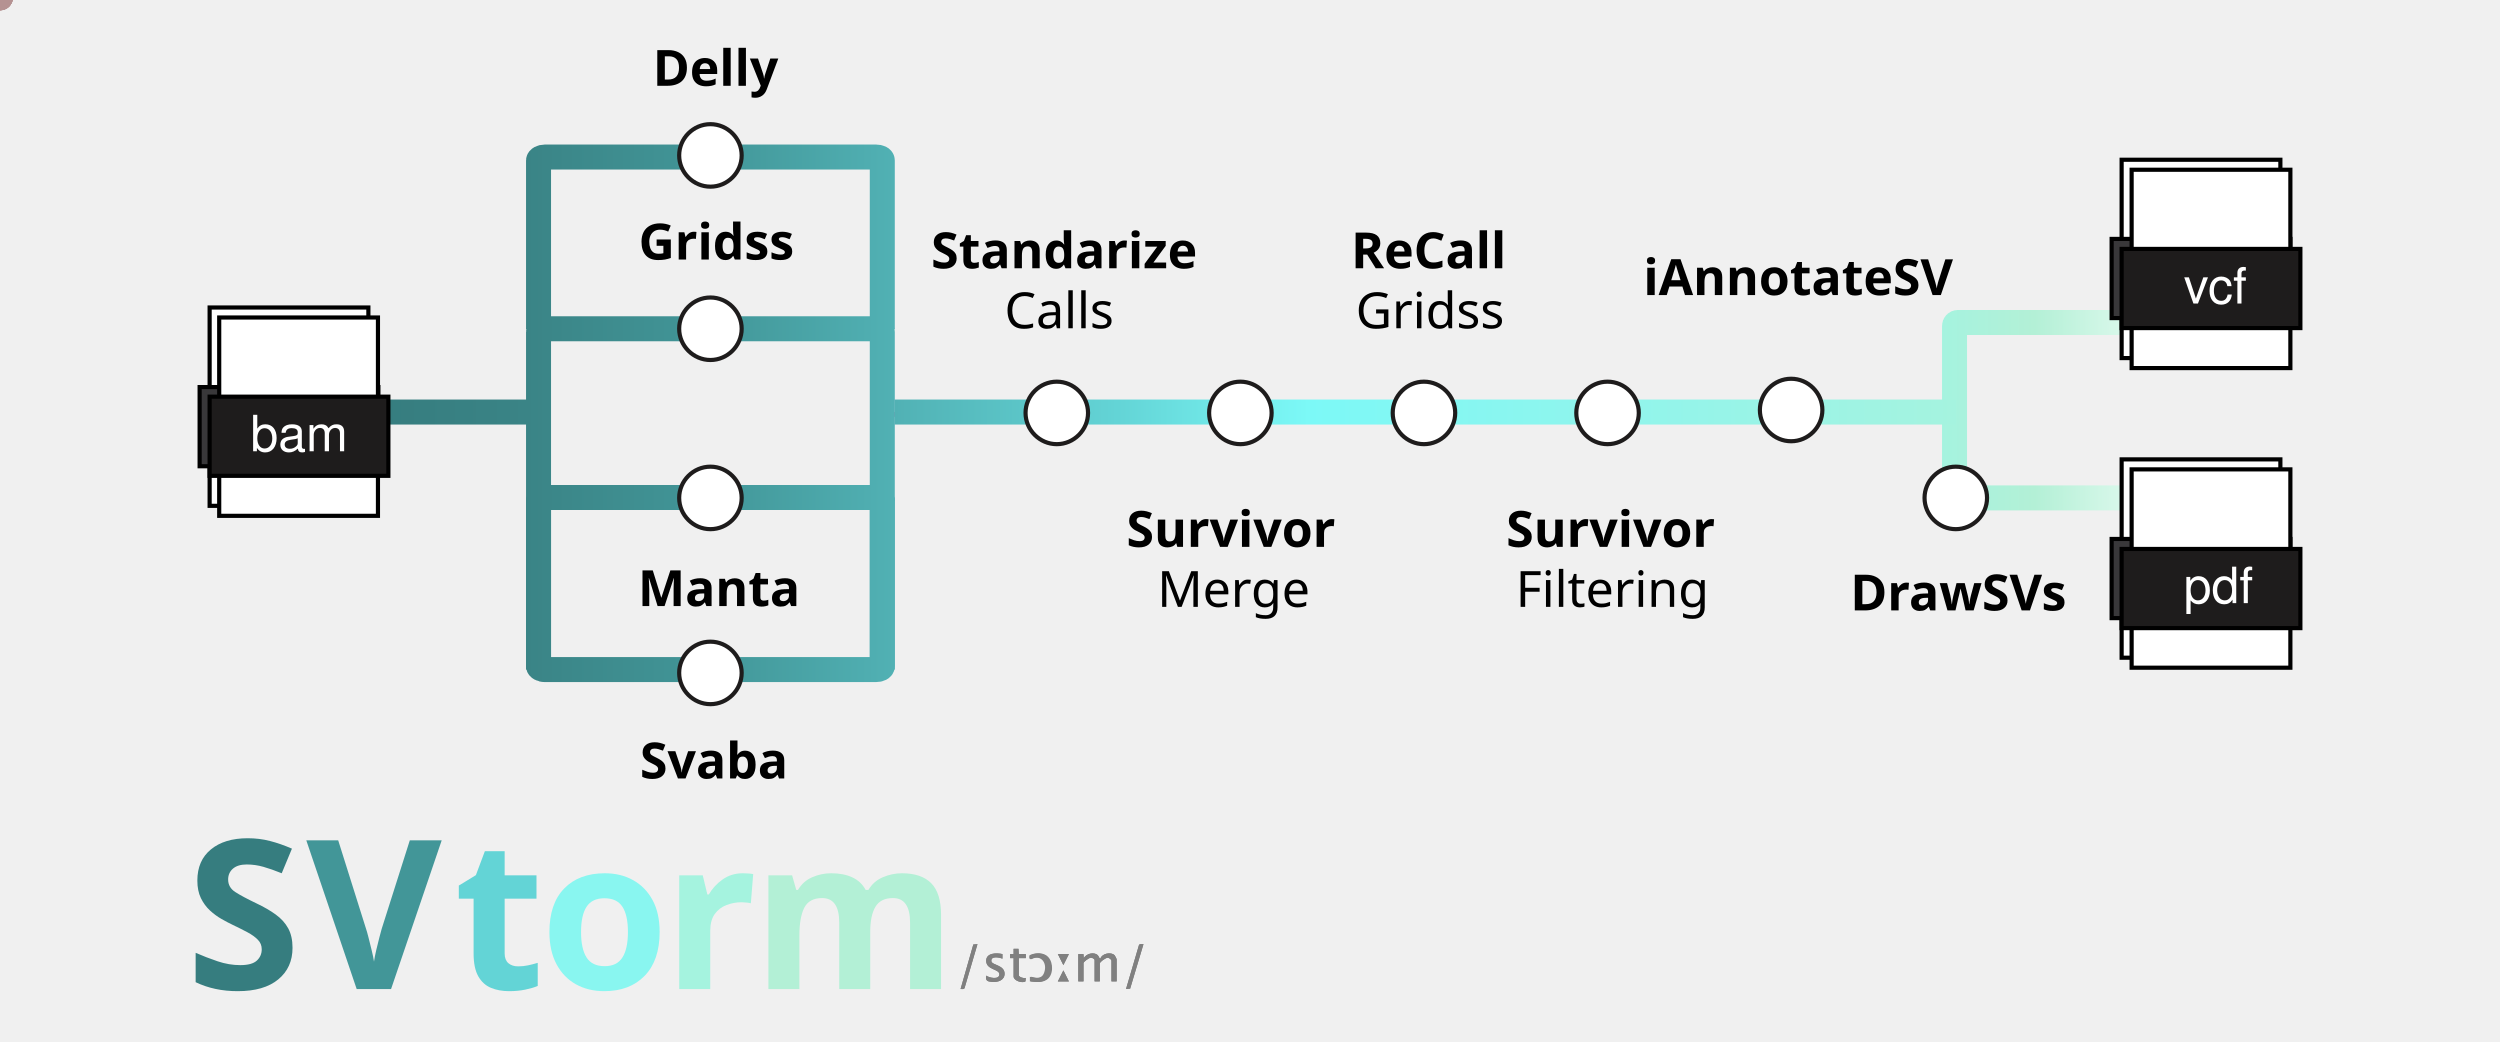
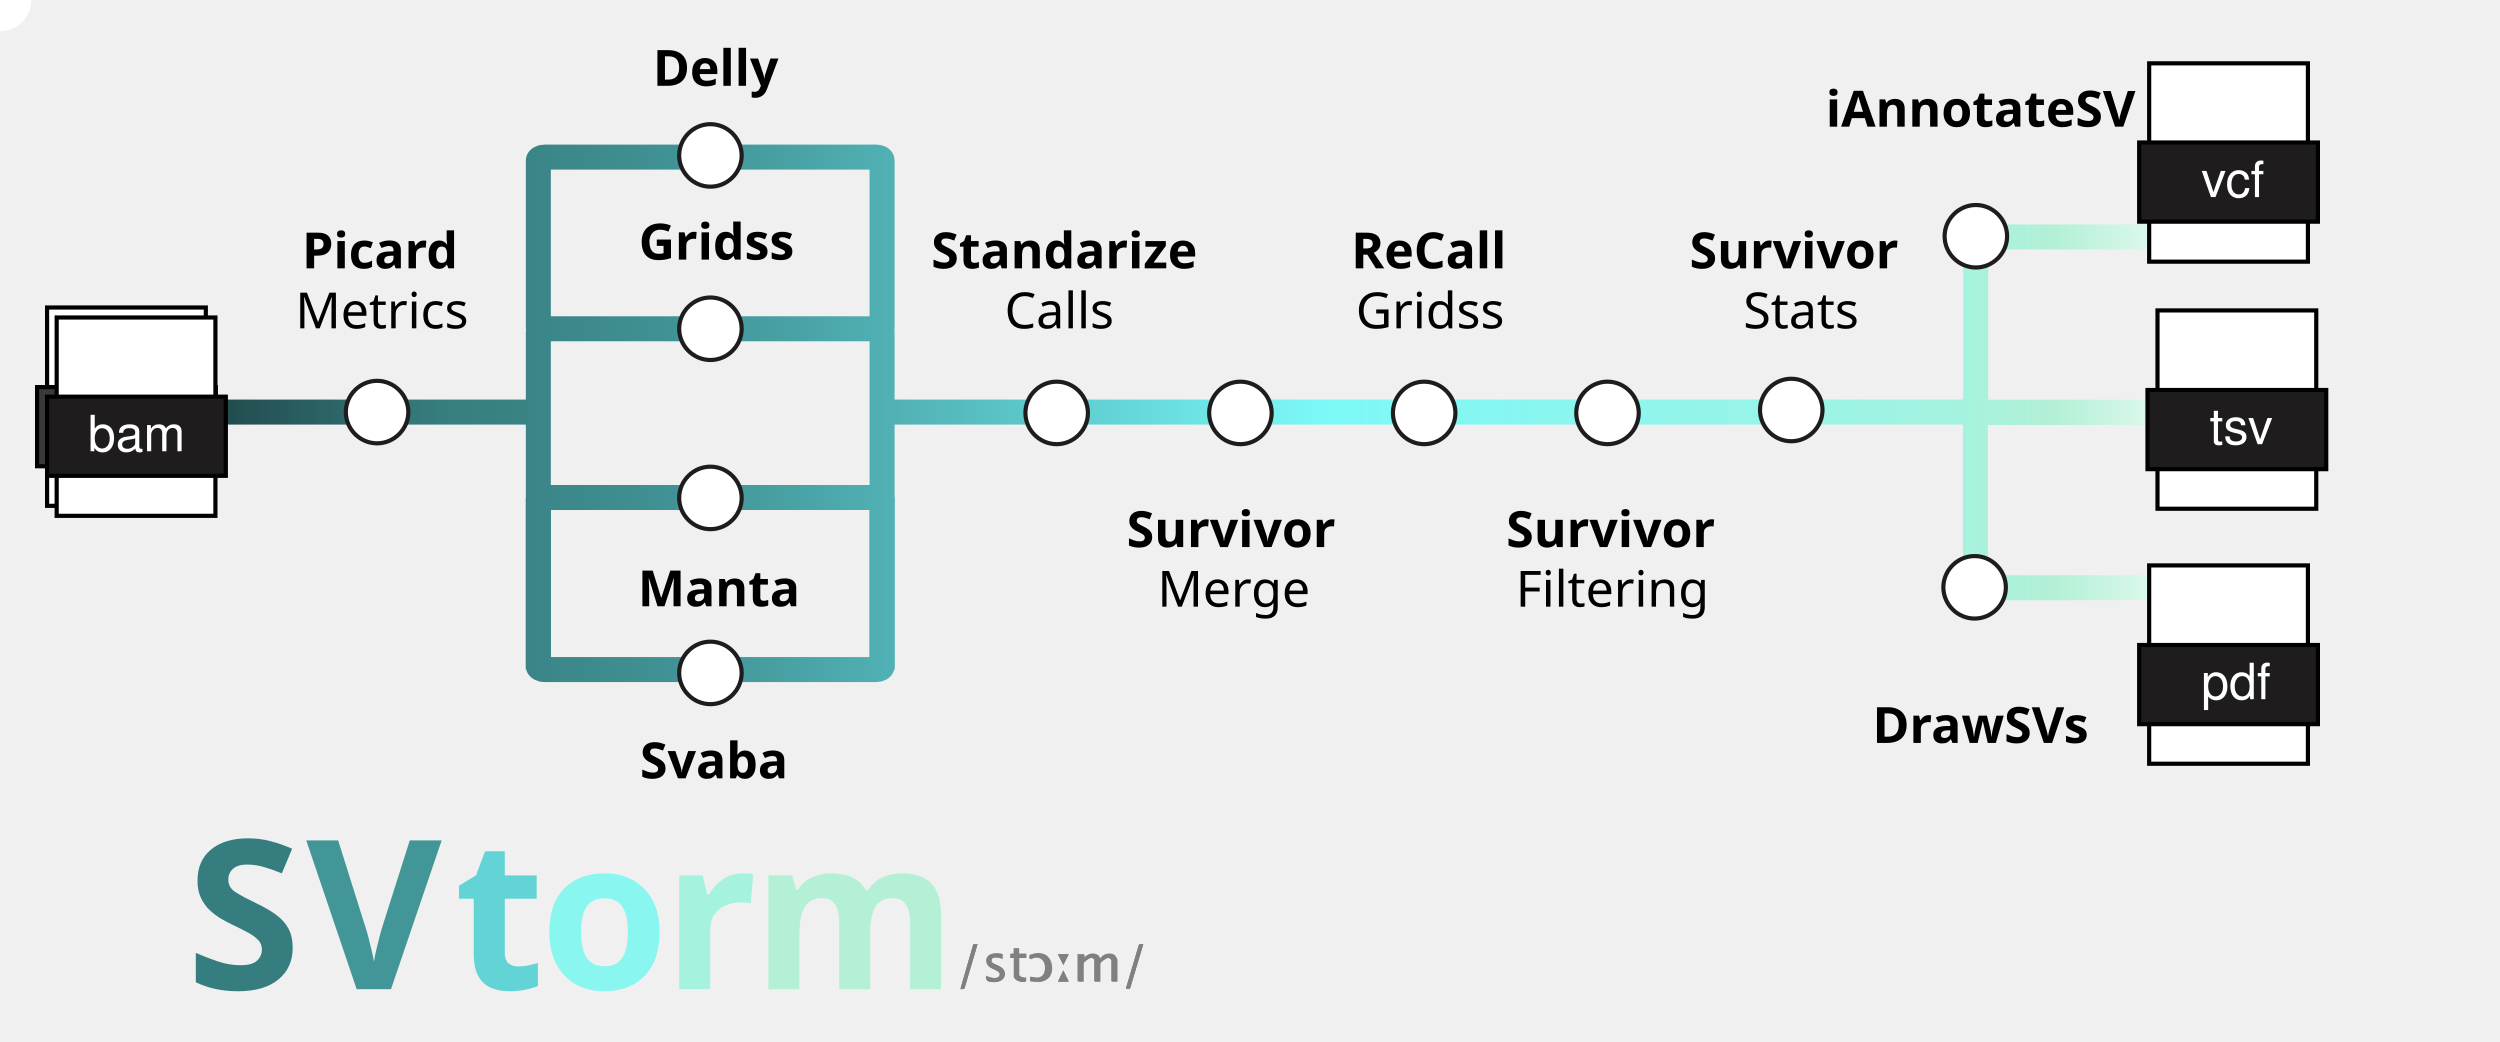
- <svg xmlns="http://www.w3.org/2000/svg" id="Layer_1" version="1.1" viewBox="0 0 600 250">
-   <path id="path56-92" class="st22" d="m 247.825,99.458 -35.679,-0.004 c -0.28,0 -0.422,-0.311 -0.422,-0.025 L 211.75,79.608 c 0,-0.09 0.064,-0.05 -0.051,-0.05 l -82.502,-0.145 c 0,0 0.048,0.015 0.048,0.105 L 129.2,98.91 c 0,0.09 -0.166,0.572 -0.446,0.572 l -76.46,0.019" />
-   <path id="path56-91" class="st22" d="m 247.585,99.441 -35.257,0.002 c -0.28,0 -0.603,0.546 -0.603,0.636 L 211.75,119 c 0,0.09 0.119,1.038 -0.161,1.038 l -82.228,0.035 c -0.27,0 -0.226,-0.05 -0.226,-0.05 L 129.2,100.018 c 0,-0.09 -0.266,-0.587 -0.546,-0.587 l -76.361,0.011" />
-   <path id="path56-93" class="st22" d="m 247.61,99.475 -35.333,-0.058 c -0.28,0 -0.528,-0.876 -0.528,-1.156 l -0.222,-60.404 0.009,0.074 -82.292,0.319 c 0,0 -0.037,-0.002 -0.037,0.046 L 129.2,98.41 c 0,0.27 -0.22,1.037 -0.5,1.037 l -76.46,0.025" />
-   <path id="path56-9" class="st22" d="m 247.638,99.428 -35.414,0.007 c -0.28,0 -0.526,0.29 -0.526,0.57 L 211.75,160.59 c 0,0.28 -0.21,0.792 -0.49,0.792 l -81.46,-0.05 c -0.27,0 -0.5,-0.512 -0.5,-0.792 l -0.1,-60.644 c 0,-0.27 -0.262,-0.49 -0.542,-0.49 l -76.469,0.042" />
-   <path id="path20" class="st23" d="M 252.689,99.23 468.49,98.983 V 119.583 l 57.106,-0.027" />
-   <defs id="defs23">
+ <svg xmlns="http://www.w3.org/2000/svg" xmlns:xlink="http://www.w3.org/1999/xlink" id="Layer_1" version="1.1" viewBox="0 0 600 250">
+   <path id="path19" class="st25" d="M 252.7,99.2 474.3,98.7 474.241,57.166 532.723,57.06" />
+   <path id="path19-9" class="st25" d="m 211.717,99.652 244.896,-0.202 21.529,0.104 41.116,0.072" style="fill:none;stroke:#c563a5;stroke-width:1.018" />
+   <defs id="defs25">
    <style id="style1">
      .st0 {
        fill: #89f6f0;
      }

-       .st0, .st1, .st2, .st3, .st4, .st5, .st6, .st7, .st8, .st9, .st10 {
+       .st0, .st1, .st2, .st3, .st4, .st5, .st6, .st7, .st8, .st9 {
        isolation: isolate;
      }

-       .st0, .st2, .st3, .st4, .st5, .st8, .st10 {
+       .st0, .st2, .st3, .st4, .st7, .st9 {
        font-family: MavenPro-Bold, 'Maven Pro';
+         font-size: 50px;
        font-weight: 700;
-       }
- 
-       .st0, .st3, .st4, .st5, .st8, .st10 {
-         font-size: 50px;
      }

      .st1 {
        font-family: MavenPro-Regular, 'Maven Pro';
      }

-       .st1, .st2, .st7, .st9 {
+       .st1, .st6, .st8 {
        font-size: 12px;
      }

+       .st10 {
+         fill: url(#linear-gradient2);
+       }
+ 
      .st11 {
-         fill: url(#linear-gradient1);
+         fill: gray;
      }

      .st12 {
-         fill: url(#linear-gradient3);
-       }
- 
-       .st13 {
-         fill: gray;
+         fill: url(#linear-gradient);
+       }
+ 
+       .st2 {
+         fill: #367d7f;
      }

      .st3 {
-         fill: #367d7f;
+         fill: #429698;
      }

      .st4 {
-         fill: #429698;
-       }
- 
-       .st5 {
        fill: #a5f3df;
      }

-       .st14, .st15, .st16 {
+       .st13, .st14, .st15, .st6 {
+         fill: #fff;
+       }
+ 
+       .st13, .st16, .st17 {
        stroke: #000;
      }

-       .st14, .st17, .st7 {
-         fill: #fff;
-       }
- 
      .st18 {
-         stroke: url(#linear-gradient2);
-       }
- 
-       .st18, .st19, .st20, .st21, .st22, .st23, .st24 {
+         stroke: url(#linear-gradient1);
+       }
+ 
+       .st18, .st19, .st20, .st21, .st22, .st23 {
+         stroke-width: 6px;
+       }
+ 
+       .st18, .st19, .st20, .st21, .st22, .st23, .st24, .st25 {
        fill: none;
      }

-       .st18, .st19, .st20, .st21, .st17, .st24 {
+       .st18, .st19, .st20, .st21, .st22, .st23, .st15 {
        stroke-miterlimit: 10;
      }

-       .st18, .st19, .st20, .st21, .st24 {
-         stroke-width: 6px;
-       }
- 
      .st19 {
+         stroke: url(#linear-gradient7);
+       }
+ 
+       .st20 {
+         stroke: url(#linear-gradient3);
+       }
+ 
+       .st21 {
        stroke: url(#linear-gradient5);
      }

-       .st20 {
+       .st22 {
        stroke: url(#linear-gradient4);
      }

-       .st21 {
+       .st23 {
        stroke: url(#linear-gradient6);
      }

-       .st22 {
+       .st24 {
        stroke: #c364a6;
      }

+       .st16 {
+         fill: #39383a;
+       }
+ 
      .st15 {
-         fill: #39383a;
+         stroke: #1e1c1c;
+       }
+ 
+       .st6 {
+         font-family: Helvetica, Helvetica;
+       }
+ 
+       .st7 {
+         fill: #b3f0d6;
      }

      .st17 {
-         stroke: #1e1c1c;
-       }
- 
-       .st7 {
-         font-family: Helvetica, Helvetica;
+         fill: #1e1c1c;
+       }
+ 
+       .st25 {
+         stroke: #c563a5;
      }

      .st8 {
-         fill: #b3f0d6;
-       }
- 
-       .st16 {
-         fill: #1e1c1c;
-       }
- 
-       .st23 {
-         stroke: #c563a5;
-       }
- 
-       .st9 {
        font-family: MavenPro-SemiBold, 'Maven Pro';
        font-weight: 600;
      }

-       .st10 {
+       .st9 {
        fill: #63d4d6;
      }

-       .st24 {
-         stroke: url(#linear-gradient);
+       .st26 {
+         fill: #b59292;
      }
    </style>
-     <linearGradient id="linear-gradient" x1="466.09" y1="152.83" x2="510.39" y2="152.83" gradientTransform="translate(0 251.28) scale(1 -1)" gradientUnits="userSpaceOnUse">
+     <linearGradient id="linear-gradient" x1="1159.6" y1="1228.6" x2="1159.6" y2="972.1" gradientTransform="matrix(0,-1,1.002985,0,-760.5373,1258.5)" gradientUnits="userSpaceOnUse">
      <stop offset="0" stop-color="#a5f3df" id="stop1" />
-       <stop offset=".5" stop-color="#b3f0d6" id="stop2" />
-       <stop offset="1" stop-color="#daf8eb" id="stop3" />
-     </linearGradient>
-     <linearGradient id="linear-gradient1" x1="1451.61" y1="-683.55" x2="1451.61" y2="-428.84" gradientTransform="translate(-214.16 1550.5) rotate(-90) scale(1 -1)" gradientUnits="userSpaceOnUse">
-       <stop offset="0" stop-color="#a5f3df" id="stop4" />
-       <stop offset=".22" stop-color="#97f4e8" id="stop5" />
-       <stop offset=".43" stop-color="#89f6f0" id="stop6" />
-       <stop offset=".61" stop-color="#7cf9f7" id="stop7" />
-       <stop offset=".79" stop-color="#63d4d6" id="stop8" />
-       <stop offset="1" stop-color="#51b1b4" id="stop9" />
-     </linearGradient>
-     <linearGradient id="linear-gradient2" x1="188.9" y1="832.73" x2="277.26" y2="832.73" gradientTransform="translate(403.55 930.78) rotate(-180)" gradientUnits="userSpaceOnUse">
-       <stop offset="0" stop-color="#51b1b4" id="stop10" />
-       <stop offset=".5" stop-color="#429698" id="stop11" />
-       <stop offset="1" stop-color="#3a8486" id="stop12" />
-     </linearGradient>
-     <linearGradient id="linear-gradient3" x1="1451.61" y1="-342.88" x2="1451.61" y2="-308" gradientTransform="matrix(0,-1,-1,0,-216.17,1550.5)" gradientUnits="userSpaceOnUse">
-       <stop offset="0" stop-color="#3a8486" id="stop13" />
-       <stop offset="1" stop-color="#367d7f" id="stop14" />
-     </linearGradient>
-     <linearGradient id="linear-gradient4" x1="188.9" y1="873.94" x2="277.26" y2="873.94" gradientTransform="translate(403.55 930.78) rotate(-180)" gradientUnits="userSpaceOnUse">
-       <stop offset="0" stop-color="#51b1b4" id="stop15" />
-       <stop offset=".5" stop-color="#429698" id="stop16" />
-       <stop offset="1" stop-color="#3a8486" id="stop17" />
-     </linearGradient>
-     <linearGradient id="linear-gradient5" x1="188.9" y1="792.23" x2="277.26" y2="792.23" gradientTransform="translate(403.55 930.78) rotate(-180)" gradientUnits="userSpaceOnUse">
-       <stop offset="0" stop-color="#51b1b4" id="stop18" />
-       <stop offset=".5" stop-color="#429698" id="stop19" />
-       <stop offset="1" stop-color="#3a8486" id="stop20" />
-     </linearGradient>
-     <linearGradient id="linear-gradient6" x1="188.9" y1="1329.73" x2="277.26" y2="1329.73" gradientTransform="translate(403.55 -1188.18) rotate(-180) scale(1 -1)" gradientUnits="userSpaceOnUse">
-       <stop offset="0" stop-color="#51b1b4" id="stop21" />
-       <stop offset=".5" stop-color="#429698" id="stop22" />
-       <stop offset="1" stop-color="#3a8486" id="stop23" />
-     </linearGradient>
+       <stop offset=".2" stop-color="#97f4e8" id="stop2" />
+       <stop offset=".4" stop-color="#89f6f0" id="stop3" />
+       <stop offset=".6" stop-color="#7cf9f7" id="stop4" />
+       <stop offset=".8" stop-color="#63d4d6" id="stop5" />
+       <stop offset="1" stop-color="#51b1b4" id="stop6" />
+     </linearGradient>
+     <linearGradient id="linear-gradient1" x1="-51.1" y1="-237.5" x2="37.3" y2="-237.5" gradientTransform="translate(163.5 335.5) rotate(-180) scale(1 -1)" gradientUnits="userSpaceOnUse">
+       <stop offset="0" stop-color="#51b1b4" id="stop7" />
+       <stop offset=".5" stop-color="#429698" id="stop8" />
+       <stop offset="1" stop-color="#3a8486" id="stop9" />
+     </linearGradient>
+     <linearGradient id="linear-gradient2" x1="1159.6" y1="886.6" x2="1159.6" y2="813.3" gradientTransform="translate(-759.4 1258.5) rotate(-90)" gradientUnits="userSpaceOnUse">
+       <stop offset="0" stop-color="#3a8486" id="stop10" />
+       <stop offset=".3" stop-color="#367d7f" id="stop11" />
+       <stop offset=".6" stop-color="#2e686a" id="stop12" />
+       <stop offset="1" stop-color="#224c4e" id="stop13" />
+     </linearGradient>
+     <linearGradient id="linear-gradient3" x1="-51.1" y1="-278.7" x2="37.3" y2="-278.7" gradientTransform="translate(163.5 335.5) rotate(-180) scale(1 -1)" gradientUnits="userSpaceOnUse">
+       <stop offset="0" stop-color="#51b1b4" id="stop14" />
+       <stop offset=".5" stop-color="#429698" id="stop15" />
+       <stop offset="1" stop-color="#3a8486" id="stop16" />
+     </linearGradient>
+     <linearGradient id="linear-gradient4" x1="-51.1" y1="-197" x2="37.3" y2="-197" gradientTransform="translate(163.5 335.5) rotate(-180) scale(1 -1)" gradientUnits="userSpaceOnUse">
+       <stop offset="0" stop-color="#51b1b4" id="stop17" />
+       <stop offset=".5" stop-color="#429698" id="stop18" />
+       <stop offset="1" stop-color="#3a8486" id="stop19" />
+     </linearGradient>
+     <linearGradient id="linear-gradient5" x1="-51.1" y1="-1078.5" x2="37.3" y2="-1078.5" gradientTransform="translate(163.5 -936.9) rotate(-180)" gradientUnits="userSpaceOnUse">
+       <stop offset="0" stop-color="#51b1b4" id="stop20" />
+       <stop offset=".5" stop-color="#429698" id="stop21" />
+       <stop offset="1" stop-color="#3a8486" id="stop22" />
+     </linearGradient>
+     <linearGradient id="linear-gradient6" x1="471.1" y1="463.4" x2="515.4" y2="463.4" gradientTransform="translate(0 -344)" gradientUnits="userSpaceOnUse">
+       <stop offset="0" stop-color="#a5f3df" id="stop23" />
+       <stop offset=".5" stop-color="#b3f0d6" id="stop24" />
+       <stop offset="1" stop-color="#daf8eb" id="stop25" />
+     </linearGradient>
+     <linearGradient id="linear-gradient7" y1="421.4" y2="421.4" xlink:href="#linear-gradient6" />
+     <linearGradient xlink:href="#linear-gradient6" id="linearGradient61" gradientUnits="userSpaceOnUse" gradientTransform="translate(0.05555835,-385.4307)" x1="471.1" y1="463.4" x2="515.4" y2="463.4" />
+     <linearGradient xlink:href="#linear-gradient6" id="linearGradient62" gradientUnits="userSpaceOnUse" gradientTransform="translate(0,-343.3537)" x1="471.1" y1="463.4" x2="515.4" y2="463.4" />
  </defs>
-   <path id="path19" class="st23" d="m 252.69,99.228 215.799,-0.256 8e-4,-21.244 57.107,-0.2" style="fill:none" />
-   <g id="g2" class="st6">
-     <g id="text1" class="st6">
-       <g class="st6" id="g24">
-         <text class="st3" transform="translate(44.66 237.38)" id="text23">
-           <tspan x="0" y="0" id="tspan23">S</tspan>
-         </text>
-         <text class="st4" transform="translate(73.51 237.38)" id="text24">
-           <tspan x="0" y="0" id="tspan24">V</tspan>
-         </text>
-       </g>
-     </g>
-     <g id="text2" class="st6">
-       <g class="st6" id="g28">
-         <text class="st10" transform="translate(108.96 237.38)" id="text25">
-           <tspan x="0" y="0" id="tspan25">t</tspan>
-         </text>
-         <text class="st0" transform="translate(129.61 237.38)" id="text26">
-           <tspan x="0" y="0" id="tspan26">o</tspan>
-         </text>
-         <text class="st5" transform="translate(159.11 237.38)" id="text27">
-           <tspan x="0" y="0" id="tspan27">r</tspan>
-         </text>
-         <text class="st8" transform="translate(180.51 237.38)" id="text28">
-           <tspan x="0" y="0" id="tspan28">m</tspan>
-         </text>
-       </g>
-     </g>
-   </g>
-   <g id="text155" class="st6">
-     <g id="text242" class="st6">
-       <g class="st6" id="g29">
-         <text class="st9" transform="translate(270.36 131.25)" id="text29">
-           <tspan x="0" y="0" id="tspan29">Survivor</tspan>
-         </text>
-       </g>
-     </g>
-     <g id="text243" class="st6">
-       <g class="st6" id="g30">
-         <text class="st1" transform="translate(277.76 145.65)" id="text30">
-           <tspan x="0" y="0" id="tspan30">Merge</tspan>
-         </text>
-       </g>
-     </g>
-   </g>
-   <g id="text173" class="st6">
-     <g id="text247" class="st6">
-       <g class="st6" id="g31">
-         <text class="st9" transform="translate(156.67 20.59)" id="text31">
-           <tspan x="0" y="0" id="tspan31">Delly</tspan>
-         </text>
-       </g>
-     </g>
-   </g>
-   <g id="text173-7" class="st6" style="isolation:isolate" transform="translate(286.8759,147.911)">
-     <g id="text247-9" class="st6" style="isolation:isolate">
-       <g class="st6" id="g31-3" style="isolation:isolate" transform="translate(0.5277045,-22)">
-         <text class="st9" transform="translate(156.67,20.59)" id="text31-8" style="font-weight:600;font-size:12px;font-family:MavenPro-SemiBold, 'Maven Pro';isolation:isolate">
-           <tspan x="0" y="0" id="tspan31-0">DrawSVs</tspan>
-         </text>
-       </g>
-     </g>
-   </g>
-   <g id="text174" class="st6">
-     <g id="text248" class="st6">
-       <g class="st6" id="g32">
-         <text class="st9" transform="translate(153.26 62.29)" id="text32">
-           <tspan x="0" y="0" id="tspan32">Gridss</tspan>
-         </text>
-       </g>
-     </g>
-   </g>
-   <g id="text175" class="st6">
-     <g id="text249" class="st6">
-       <g class="st6" id="g33">
-         <text class="st9" transform="translate(153.59 186.83)" id="text33">
-           <tspan x="0" y="0" id="tspan33">Svaba</tspan>
-         </text>
-       </g>
-     </g>
-   </g>
-   <g id="text176" class="st6">
-     <g id="text250" class="st6">
-       <g class="st6" id="g34">
-         <text class="st9" transform="translate(153.12 145.46)" id="text34">
-           <tspan x="0" y="0" id="tspan34">Manta</tspan>
-         </text>
-       </g>
-     </g>
-   </g>
-   <g id="text180" class="st6">
-     <g id="text251" class="st6">
-       <g class="st6" id="g35">
-         <text class="st9" transform="translate(324.27 64.39)" id="text35">
-           <tspan x="0" y="0" id="tspan35">ReCall</tspan>
-         </text>
-       </g>
-     </g>
-     <g id="text252" class="st6">
-       <g class="st6" id="g36">
-         <text class="st1" transform="translate(325.37 78.79)" id="text36">
-           <tspan x="0" y="0" id="tspan36">Gridss</tspan>
-         </text>
-       </g>
-     </g>
-   </g>
-   <g id="text184" class="st6">
-     <g id="text253" class="st6">
-       <g class="st6" id="g37">
-         <text class="st9" transform="translate(361.49 131.25)" id="text37">
-           <tspan x="0" y="0" id="tspan37">Survivor</tspan>
-         </text>
-       </g>
-     </g>
-     <g id="text254" class="st6">
-       <g class="st6" id="g38">
-         <text class="st1" transform="translate(363.79 145.65)" id="text38">
-           <tspan x="0" y="0" id="tspan38">Filtering</tspan>
-         </text>
-       </g>
-     </g>
-   </g>
-   <g id="g257" class="st6">
-     <g id="text256" class="st6">
-       <g class="st6" id="g40">
-         <text class="st9" transform="translate(223.47 64.39)" id="text40">
-           <tspan x="0" y="0" id="tspan40">Standarize</tspan>
-         </text>
-       </g>
-     </g>
-     <g id="text257" class="st6">
-       <g class="st6" id="g41">
-         <text class="st1" transform="translate(241.07 78.79)" id="text41">
-           <tspan x="0" y="0" id="tspan41">Calls</tspan>
-         </text>
-       </g>
-     </g>
-   </g>
-   <g id="g259" class="st6" transform="translate(0,-2)">
-     <g id="text258" class="st6">
-       <g class="st6" id="g42">
-         <text class="st9" transform="translate(394.41,72.81)" id="text42">
-           <tspan x="0" y="0" id="tspan42">iAnnotateSV</tspan>
-         </text>
-       </g>
-     </g>
-   </g>
-   <path id="path144" class="st24" d="M510.39,119.5h-40.5c-.4,0-.8-.3-.8-.8v-40.5c0-.4.3-.8.8-.8h40.5" />
-   <rect id="rect4-5" class="st11" x="214.68" y="95.89" width="254.71" height="6" />
-   <path id="path186-6" class="st18" d="M129.25,120.2v-40.5c0-.4.7-.8,1.5-.8h79.5c.8,0,1.5.3,1.5.8v40.5" />
-   <rect id="rect4-51" class="st12" x="91.83" y="95.89" width="34.88" height="6" style="fill:url(#linear-gradient3)" />
-   <path id="path186-61" class="st20" d="M129.25,78.99v-40.5c0-.4.7-.8,1.5-.8h79.5c.8,0,1.5.3,1.5.8v40.5" />
-   <path id="path186-62" class="st19" d="M129.25,160.7v-40.5c0-.4.7-.8,1.5-.8h79.5c.8,0,1.5.3,1.5.8v40.5" />
-   <path id="path186-63" class="st21" d="M129.25,119.4v40.5c0,.4.7.8,1.5.8h79.5c.8,0,1.5-.3,1.5-.8v-40.5" />
-   <path class="st13" d="M234.59,226.6l-.99.08-3.06,10.69c.34-.02.8.13.96-.23l3.1-10.53h-.01Z" id="path45" />
-   <path class="st13" d="M274.44,226.6c-.38.03-.91-.16-1.1.23l-3.1,10.53.99-.08,3.2-10.68h.01Z" id="path46" />
-   <path class="st13" d="M243.26,229.95v4.4c0,1.01,2.02,1.69,2.85,1.2l.09-.85c-.41.2-1.68-.22-1.68-.63v-4.12h1.68v-.98h-1.68l-.08-1.26h-1.18v1.26h-.84v.98h.84,0Z" id="path47" />
-   <path class="st13" d="M240.59,228.98c-1.45-.36-4.03-.33-3.91,1.74s3.14,1.85,3.16,3.08c.03,1.41-2.41.89-3.16.35-.23,1.29.35,1.42,1.48,1.52,1.32.12,2.95-.42,2.94-1.99-.02-2.1-3.04-2.03-3.17-2.97-.18-1.35,1.87-.94,2.66-.62v-1.11h0Z" id="path48" />
-   <path class="st13" d="M251.32,229.72c-1.06-1.15-2.89-1.11-4.22-.47-.12.32-.16.76.14.98,2.46-1.34,4.24.79,3.35,3.22-.59,1.62-2.06,1.34-3.42.98v1.12c1.33.13,2.52.36,3.73-.39,1.68-1.05,1.67-4.07.41-5.43h0Z" id="path49" />
-   <path class="st13" d="M258.78,228.97v6.57h1.26v-4.4c0-.32,1.29-1.22,1.67-1.27.35-.05.98.21.98.57v5.1h1.26v-4.26c0-.45,1.35-1.34,1.81-1.41.38-.06.98.42.98.71v4.96h1.26v-5.24c0-.17-.35-.88-.5-1.04-.87-.9-3.05-.42-3.42.83-.34-.16-.35-.58-.62-.84-.93-.88-2.76-.37-3.36.7l-.07-.98h-1.26,0Z" id="path50" />
-   <polygon class="st13" points="256.54 228.97 253.88 228.97 255.21 231.63 256.54 228.97" id="polygon50" />
-   <polygon class="st13" points="256.54 235.55 255.21 232.89 253.88 235.55 256.54 235.55" id="polygon51" />
-   <path class="st13" d="M258.78,228.97h1.26l.07.98c.6-1.07,2.43-1.59,3.36-.7.27.26.28.68.62.84.36-1.25,2.54-1.72,3.42-.83.15.16.5.86.5,1.04v5.24h-1.26v-4.96c0-.29-.6-.77-.98-.71-.46.07-1.81.96-1.81,1.41v4.26h-1.26v-5.1c0-.36-.63-.62-.98-.57-.38.05-1.67.95-1.67,1.27v4.4h-1.26v-6.57h0Z" id="path51" />
-   <path class="st13" d="M240.59,228.98v1.11c-.78-.32-2.84-.73-2.65.62.13.94,3.15.87,3.17,2.97.02,1.57-1.62,2.1-2.94,1.99-1.13-.1-1.71-.23-1.48-1.52.74.54,3.19,1.06,3.16-.35-.03-1.23-3.04-1.03-3.16-3.08s2.46-2.09,3.91-1.74h-.01Z" id="path52" />
-   <path class="st13" d="M251.6,229.72c1.26,1.36,1.26,4.39-.41,5.43-1.21.76-2.4.52-3.73.39v-1.12c1.36.36,2.83.64,3.42-.98.89-2.43-.9-4.55-3.35-3.22-.3-.22-.26-.66-.14-.98,1.33-.63,3.16-.68,4.22.47h0Z" id="path53" />
-   <path class="st13" d="M243.26,229.95h-.84v-.98h.84v-1.26h1.18l.08,1.26h1.68v.98h-1.68v4.12c0,.41,1.27.83,1.68.63l-.09.85c-.83.49-2.85-.19-2.85-1.2v-4.4h0Z" id="path54" />
-   <path class="st13" d="M274.44,226.6l-3.2,10.68-.99.08,3.1-10.53c.19-.39.72-.2,1.1-.23h-.01Z" id="path55" />
-   <path class="st13" d="M234.59,226.6l-3.1,10.53c-.16.36-.62.22-.96.23l3.06-10.69.99-.08h.01Z" id="path56" />
-   <polygon class="st13" points="256.54 228.97 255.21 231.63 253.88 228.97 256.54 228.97" id="polygon56" />
-   <polygon class="st13" points="256.54 235.55 253.88 235.55 255.21 232.89 256.54 235.55" id="polygon57" />
-   <circle id="circle56-93" cx="0.01" cy="-0.63" r="3.1" style="fill:#b59292;fill-opacity:1">
+   <path id="path56-92" class="st24" d="M247.8,99.5h-35.7c-.3,0-.4-.3-.4,0v-19.8c0,0,0,0,0,0h-82.5c0-.1,0-.1,0,0v19.4c0,0-.2.6-.5.6H52.3" />
+   <path id="path56-91" class="st24" d="M247.6,99.4h-35.3c-.3,0-.6.5-.6.6v18.9c0,0,.1,1-.1,1h-82.2c-.3,0-.2,0-.2,0v-20c0,0-.2-.6-.5-.6H52.3" />
+   <path id="path56-93" class="st24" d="M247.6,99.5h-35.3c-.3,0-.5-.9-.5-1.2l-.2-60.4h0c0,0-82.3.4-82.3.4,0,0,0,0,0,0v60.1c0,.3-.2,1-.5,1H52.2" />
+   <path id="path56-9" class="st24" d="M247.6,99.4h-35.4c-.3,0-.5.3-.5.6v60.6c0,.3-.2.8-.4.8h-81.5c-.3,0-.5-.6-.5-.8v-60.6c-.1-.3-.4-.5-.6-.5H30.4" />
+   <path id="path20" class="st25" d="M252.7,99.5l221.6-.5v41.5h58.6" />
+   <g id="g2" class="st5">
+     <g id="text1" class="st5">
+       <g id="g24" class="st5">
+         <g id="text23" class="st5">
+           <text class="st2" transform="translate(44.7 237.4)" id="text25">
+             <tspan x="0" y="0" id="tspan25">S</tspan>
+           </text>
+         </g>
+         <g id="text24" class="st5">
+           <text class="st3" transform="translate(73.5 237.4)" id="text26">
+             <tspan x="0" y="0" id="tspan26">V</tspan>
+           </text>
+         </g>
+       </g>
+     </g>
+     <g id="text2" class="st5">
+       <g id="g31" class="st5">
+         <g id="g27" class="st5">
+           <text class="st9" transform="translate(109 237.4)" id="text27">
+             <tspan x="0" y="0" id="tspan27">t</tspan>
+           </text>
+         </g>
+         <g id="g28" class="st5">
+           <text class="st0" transform="translate(129.6 237.4)" id="text28">
+             <tspan x="0" y="0" id="tspan28">o</tspan>
+           </text>
+         </g>
+         <g id="g29" class="st5">
+           <text class="st4" transform="translate(159.1 237.4)" id="text29">
+             <tspan x="0" y="0" id="tspan29">r</tspan>
+           </text>
+         </g>
+         <g id="g30" class="st5">
+           <text class="st7" transform="translate(180.5 237.4)" id="text30">
+             <tspan x="0" y="0" id="tspan30">m</tspan>
+           </text>
+         </g>
+       </g>
+     </g>
+   </g>
+   <g id="text155" class="st5">
+     <g id="text242" class="st5">
+       <g id="g33" class="st5">
+         <g id="g32" class="st5">
+           <text class="st8" transform="translate(270.4 131.3)" id="text31">
+             <tspan x="0" y="0" id="tspan31">Survivor</tspan>
+           </text>
+         </g>
+       </g>
+     </g>
+     <g id="text243" class="st5">
+       <g id="g35" class="st5">
+         <g id="g34" class="st5">
+           <text class="st1" transform="translate(277.8 145.6)" id="text33">
+             <tspan x="0" y="0" id="tspan33">Merge</tspan>
+           </text>
+         </g>
+       </g>
+     </g>
+   </g>
+   <g id="text173" class="st5">
+     <g id="text247" class="st5">
+       <g id="g37" class="st5">
+         <g id="g36" class="st5">
+           <text class="st8" transform="translate(156.7 20.6)" id="text35">
+             <tspan x="0" y="0" id="tspan35">Delly</tspan>
+           </text>
+         </g>
+       </g>
+     </g>
+   </g>
+   <g id="text173-7" class="st5">
+     <g id="text247-9" class="st5">
+       <g id="g31-3" class="st5">
+         <g id="text31-8" class="st5">
+           <text class="st8" transform="translate(449.4 178.3)" id="text37">
+             <tspan x="0" y="0" id="tspan37">DrawSVs</tspan>
+           </text>
+         </g>
+       </g>
+     </g>
+   </g>
+   <g id="text174" class="st5">
+     <g id="text248" class="st5">
+       <g id="g38" class="st5">
+         <g id="text32" class="st5">
+           <text class="st8" transform="translate(153.3 62.3)" id="text38">
+             <tspan x="0" y="0" id="tspan38">Gridss</tspan>
+           </text>
+         </g>
+       </g>
+     </g>
+   </g>
+   <g id="text175" class="st5">
+     <g id="text249" class="st5">
+       <g id="g40" class="st5">
+         <g id="g39" class="st5">
+           <text class="st8" transform="translate(153.6 186.8)" id="text39">
+             <tspan x="0" y="0" id="tspan39">Svaba</tspan>
+           </text>
+         </g>
+       </g>
+     </g>
+   </g>
+   <g id="text176" class="st5">
+     <g id="text250" class="st5">
+       <g id="g41" class="st5">
+         <g id="text34" class="st5">
+           <text class="st8" transform="translate(153.1 145.5)" id="text40">
+             <tspan x="0" y="0" id="tspan40">Manta</tspan>
+           </text>
+         </g>
+       </g>
+     </g>
+   </g>
+   <g id="text180" class="st5">
+     <g id="text251" class="st5">
+       <g id="g43" class="st5">
+         <g id="g42" class="st5">
+           <text class="st8" transform="translate(324.3 64.4)" id="text41">
+             <tspan x="0" y="0" id="tspan41">ReCall</tspan>
+           </text>
+         </g>
+       </g>
+     </g>
+     <g id="text252" class="st5">
+       <g id="g44" class="st5">
+         <g id="text36" class="st5">
+           <text class="st1" transform="translate(325.4 78.8)" id="text43">
+             <tspan x="0" y="0" id="tspan43">Gridss</tspan>
+           </text>
+         </g>
+       </g>
+     </g>
+   </g>
+   <g id="text184" class="st5">
+     <g id="text253" class="st5">
+       <g id="g46" class="st5">
+         <g id="g45" class="st5">
+           <text class="st8" transform="translate(361.5 131.3)" id="text44">
+             <tspan x="0" y="0" id="tspan44">Survivor</tspan>
+           </text>
+         </g>
+       </g>
+     </g>
+     <g id="text254" class="st5">
+       <g id="g48" class="st5">
+         <g id="g47" class="st5">
+           <text class="st1" transform="translate(363.8 145.6)" id="text46">
+             <tspan x="0" y="0" id="tspan46">Filtering</tspan>
+           </text>
+         </g>
+       </g>
+     </g>
+   </g>
+   <g id="g257" class="st5">
+     <g id="text256" class="st5">
+       <g id="g50" class="st5">
+         <g id="g49" class="st5">
+           <text class="st8" transform="translate(223.5 64.4)" id="text48">
+             <tspan x="0" y="0" id="tspan48">Standarize</tspan>
+           </text>
+         </g>
+       </g>
+     </g>
+     <g id="text257" class="st5">
+       <g id="g52" class="st5">
+         <g id="g51" class="st5">
+           <text class="st1" transform="translate(241.1 78.8)" id="text50">
+             <tspan x="0" y="0" id="tspan50">Calls</tspan>
+           </text>
+         </g>
+       </g>
+     </g>
+   </g>
+   <g id="g259" class="st5">
+     <g id="text258" class="st5">
+       <g id="g53" class="st5">
+         <g id="text42" class="st5">
+           <text class="st8" transform="translate(438.2 30.4)" id="text52">
+             <tspan x="0" y="0" id="tspan52">iAnnotateSV</tspan>
+           </text>
+         </g>
+       </g>
+     </g>
+   </g>
+   <path id="path186-6" class="st18" d="M129.2,120.2v-40.5c0-.4.7-.8,1.5-.8h79.5c.8,0,1.5.3,1.5.8v40.5" />
+   <rect id="rect4-51" class="st10" x="53.9" y="95.9" width="73.3" height="6" />
+   <path id="path186-61" class="st20" d="M129.2,79v-40.5c0-.4.7-.8,1.5-.8h79.5c.8,0,1.5.3,1.5.8v40.5" />
+   <path id="path186-62" class="st22" d="M129.2,160.7v-40.5c0-.4.7-.8,1.5-.8h79.5c.8,0,1.5.3,1.5.8v40.5" />
+   <path id="path186-63" class="st21" d="M129.2,119.4v40.5c0,.4.7.8,1.5.8h79.5c.8,0,1.5-.3,1.5-.8v-40.5" />
+   <path id="path45" class="st11" d="M234.6,226.6h-1c0,0-3.1,10.8-3.1,10.8.3,0,.8.1,1-.2l3.1-10.5h0Z" />
+   <path id="path46" class="st11" d="M274.4,226.6c-.4,0-.9-.2-1.1.2l-3.1,10.5h1c0,0,3.2-10.8,3.2-10.8h0Z" />
+   <path id="path47" class="st11" d="M243.3,229.9v4.4c0,1,2,1.7,2.9,1.2v-.9c-.3.2-1.6-.2-1.6-.6v-4.1h1.7v-1h-1.7v-1.3h-1.3v1.3h-.8v1h.8,0Z" />
+   <path id="path48" class="st11" d="M240.6,229c-1.4-.4-4-.3-3.9,1.7s3.1,1.9,3.2,3.1c0,1.4-2.4.9-3.2.4-.2,1.3.4,1.4,1.5,1.5,1.3.1,2.9-.4,2.9-2,0-2.1-3-2-3.2-3-.2-1.4,1.9-.9,2.7-.6v-1.1h0Z" />
+   <path id="path49" class="st11" d="M251.3,229.7c-1.1-1.1-2.9-1.1-4.2-.5-.1.3-.2.8.1,1,2.5-1.3,4.2.8,3.4,3.2-.6,1.6-2.1,1.3-3.4,1v1.1c1.3.1,2.5.4,3.7-.4,1.7-1.1,1.7-4.1.4-5.4h0Z" />
+   <path id="path50" class="st11" d="M258.8,229v6.6h1.3v-4.4c0-.3,1.3-1.2,1.7-1.3.4,0,1,.2,1,.6v5.1h1.3v-4.3c0-.4,1.4-1.3,1.8-1.4.4,0,1,.4,1,.7v5h1.3v-5.2c0-.2-.4-.9-.5-1-.9-.9-3-.4-3.4.8-.3-.2-.4-.6-.6-.8-.9-.9-2.8-.4-3.4.7v-1h-1.3,0Z" />
+   <polygon id="polygon50" class="st11" points="256.5 229 253.9 229 255.2 231.6 256.5 229" />
+   <polygon id="polygon51" class="st11" points="256.5 235.6 255.2 232.9 253.9 235.6 256.5 235.6" />
+   <path id="path144-8" class="st23" d="m 515.456,98.969 h -40.5 c -0.4,0 -0.8,-0.3 -0.8,-0.8 v -40.5 c 0,-0.4 0.3,-0.8 0.8,-0.8 h 40.5" style="fill:none;stroke:url(#linearGradient61);stroke-width:6px;stroke-miterlimit:10" />
+   <path id="path144" class="st23" d="m 515.4,141.046 h -40.5 c -0.4,0 -0.8,-0.3 -0.8,-0.8 V 99.746 c 0,-0.4 0.3,-0.8 0.8,-0.8 h 40.5" style="stroke:url(#linearGradient62)" />
+   <circle id="circle19-9" class="st92" cy="-.6" r="3.1" style="fill:#b59292;fill-opacity:1">
+     <animateMotion accumulate="none" additive="replace" begin="3s" calcMode="paced" dur="3s" fill="remove" keyPoints="0;1;1;1;1" keyTimes="0;0.8;1;1;1" repeatCount="indefinite" restart="always">
+       <mpath href="#path19-9" />
+     </animateMotion>
+   </circle>
+   <rect id="rect4-5" class="st12" x="214.464" y="95.9" width="257.266" height="6" style="fill:url(#linear-gradient);stroke-width:1.001" />
+   <path id="path51" class="st11" d="M258.8,229h1.3v1c.7-1.1,2.5-1.6,3.4-.7.3.3.3.7.6.8.4-1.2,2.5-1.7,3.4-.8.1.2.5.9.5,1v5.2h-1.3v-5c0-.3-.6-.8-1-.7-.5,0-1.8,1-1.8,1.4v4.3h-1.3v-5.1c0-.4-.6-.6-1-.6-.4,0-1.7.9-1.7,1.3v4.4h-1.3v-6.6h0Z" />
+   <path id="path52" class="st11" d="M240.6,229v1.1c-.8-.3-2.8-.7-2.6.6.1.9,3.1.9,3.2,3,0,1.6-1.6,2.1-2.9,2-1.1-.1-1.7-.2-1.5-1.5.7.5,3.2,1.1,3.2-.4,0-1.2-3-1-3.2-3.1s2.5-2.1,3.9-1.7h0Z" />
+   <path id="path53" class="st11" d="M251.6,229.7c1.3,1.4,1.3,4.4-.4,5.4-1.2.8-2.4.5-3.7.4v-1.1c1.4.4,2.8.6,3.4-1,.9-2.4-.9-4.6-3.4-3.2-.3-.2-.3-.7-.1-1,1.3-.6,3.2-.7,4.2.5h0Z" />
+   <path id="path54" class="st11" d="M243.3,229.9h-.8v-1h.8v-1.3h1.2v1.3h1.8v1h-1.7v4.1c0,.4,1.3.8,1.7.6v.9c-.9.5-2.9-.2-2.9-1.2v-4.4h0Z" />
+   <path id="path55" class="st11" d="M274.4,226.6l-3.2,10.7h-1c0,0,3.1-10.4,3.1-10.4.2-.4.7-.2,1.1-.2h0Z" />
+   <path id="path56" class="st11" d="M234.6,226.6l-3.1,10.5c-.2.4-.6.2-1,.2l3.1-10.7h1c0,0,0,0,0,0h0Z" />
+   <polygon id="polygon56" class="st11" points="256.5 229 255.2 231.6 253.9 229 256.5 229" />
+   <polygon id="polygon57" class="st11" points="256.5 235.6 253.9 235.6 255.2 232.9 256.5 235.6" />
+   <g id="g2571" data-name="g257" class="st5">
+     <g id="text2561" data-name="text256" class="st5">
+       <g id="g401" data-name="g40" class="st5">
+         <g id="text401" data-name="text40" class="st5">
+           <text class="st8" transform="translate(72.5 64.4)" id="text55">
+             <tspan x="0" y="0" id="tspan55">Picard</tspan>
+           </text>
+         </g>
+       </g>
+     </g>
+     <g id="text2571" data-name="text257" class="st5">
+       <g id="g411" data-name="g41" class="st5">
+         <g id="text411" data-name="text41" class="st5">
+           <text class="st1" transform="translate(70.9 78.8)" id="text56">
+             <tspan x="0" y="0" id="tspan56">Metrics</tspan>
+           </text>
+         </g>
+       </g>
+     </g>
+   </g>
+   <g id="text1841" data-name="text184" class="st5">
+     <g id="text2531" data-name="text253" class="st5">
+       <g id="g371" data-name="g37" class="st5">
+         <g id="text371" data-name="text37" class="st5">
+           <text class="st8" transform="translate(405.5 64.4)" id="text60">
+             <tspan x="0" y="0" id="tspan60">Survivor</tspan>
+           </text>
+         </g>
+       </g>
+     </g>
+     <g id="text2541" data-name="text254" class="st5">
+       <g id="g381" data-name="g38" class="st5">
+         <g id="text381" data-name="text38" class="st5">
+           <text class="st1" transform="translate(418.4 78.8)" id="text61">
+             <tspan x="0" y="0" id="tspan61">Stats</tspan>
+           </text>
+         </g>
+       </g>
+     </g>
+   </g>
+   <circle id="circle56-93" class="st26" cx="0" cy="-.6" r="3.1">
    <animateMotion accumulate="none" additive="replace" begin="0s" calcMode="paced" dur="3s" fill="remove" keyPoints="1;0" keyTimes="0;1" repeatCount="indefinite" restart="always">
      <mpath href="#path56-93" />
    </animateMotion>
  </circle>
-   <circle id="circle56-92" cx="0.01" cy="-0.63" r="3.1" style="fill:#b59292;fill-opacity:1">
+   <circle id="circle56-92" class="st26" cx="0" cy="-.6" r="3.1">
    <animateMotion accumulate="none" additive="replace" begin="0s" calcMode="paced" dur="3s" fill="remove" keyPoints="1;0" keyTimes="0;1" repeatCount="indefinite" restart="always">
      <mpath href="#path56-92" />
    </animateMotion>
  </circle>
-   <circle id="circle56-91" cx="0.01" cy="-0.63" r="3.1" style="fill:#b59292;fill-opacity:1">
+   <circle id="circle56-91" class="st26" cx="0" cy="-.6" r="3.1">
    <animateMotion accumulate="none" additive="replace" begin="0s" calcMode="paced" dur="3s" fill="remove" keyPoints="1;0" keyTimes="0;1" repeatCount="indefinite" restart="always">
      <mpath href="#path56-91" />
    </animateMotion>
  </circle>
-   <circle id="circle56-9" cx="0.01" cy="-0.63" r="3.1" style="fill:#b59292;fill-opacity:1">
+   <circle id="circle56-9" class="st26" cx="0" cy="-.6" r="3.1">
    <animateMotion accumulate="none" additive="replace" begin="0s" calcMode="paced" dur="3s" fill="remove" keyPoints="1;0" keyTimes="0;1" repeatCount="indefinite" restart="always">
      <mpath href="#path56-9" />
    </animateMotion>
  </circle>
-   <circle id="circle19" cx="0.01" cy="-0.63" r="3.1" style="fill:#b59292;fill-opacity:1">
+   <circle id="circle19" class="st26" cx="0" cy="-.6" r="3.1">
    <animateMotion accumulate="none" additive="replace" begin="3s" calcMode="paced" dur="3s" fill="remove" keyPoints="0;1" keyTimes="0;1" repeatCount="indefinite" restart="always">
      <mpath href="#path19" />
    </animateMotion>
  </circle>
-   <circle id="circle20" cx="0.01" cy="-0.63" r="3.1" style="fill:#b59292;fill-opacity:1">
+   <circle id="circle20" class="st26" cx="0" cy="-.6" r="3.1">
    <animateMotion accumulate="none" additive="replace" begin="3s" calcMode="paced" dur="3s" fill="remove" keyPoints="0;1" keyTimes="0;1" repeatCount="indefinite" restart="always">
      <mpath href="#path20" />
    </animateMotion>
  </circle>
-   <path id="rect186" class="st17" d="M170.5,86.4h0c4.1,0,7.5-3.4,7.5-7.5h0c0-4.1-3.4-7.5-7.5-7.5h0c-4.1,0-7.5,3.4-7.5,7.5h0c0,4.1,3.4,7.5,7.5,7.5Z" />
-   <path id="rect193" class="st17" d="M253.63,106.6h0c4.1,0,7.5-3.4,7.5-7.5h0c0-4.1-3.4-7.5-7.5-7.5h0c-4.1,0-7.5,3.4-7.5,7.5h0c0,4.1,3.4,7.5,7.5,7.5Z" />
-   <path id="rect155" class="st17" d="M297.69,106.6h0c4.1,0,7.5-3.4,7.5-7.5h0c0-4.1-3.4-7.5-7.5-7.5h0c-4.1,0-7.5,3.4-7.5,7.5h0c0,4.1,3.4,7.5,7.5,7.5Z" />
-   <path id="rect151" class="st17" d="M341.75,106.6h0c4.1,0,7.5-3.4,7.5-7.5h0c0-4.1-3.4-7.5-7.5-7.5h0c-4.1,0-7.5,3.4-7.5,7.5h0c0,4.1,3.4,7.5,7.5,7.5h0Z" />
-   <path id="rect152" class="st17" d="M385.81,106.6h0c4.1,0,7.5-3.4,7.5-7.5h0c0-4.1-3.4-7.5-7.5-7.5h0c-4.1,0-7.5,3.4-7.5,7.5h0c0,4.1,3.4,7.5,7.5,7.5Z" />
-   <path id="rect196" class="st17" d="M429.87,105.9h0c4.1,0,7.5-3.4,7.5-7.5h0c0-4.1-3.4-7.5-7.5-7.5h0c-4.1,0-7.5,3.4-7.5,7.5h0c0,4.1,3.4,7.5,7.5,7.5Z" />
-   <path id="rect188" class="st17" d="M469.39,127h0c4.1,0,7.5-3.4,7.5-7.5h0c0-4.1-3.4-7.5-7.5-7.5h0c-4.1,0-7.5,3.4-7.5,7.5h0c0,4.1,3.4,7.5,7.5,7.5Z" />
+   <path id="rect1552" data-name="rect155" class="st14" d="m 0,7.5 v 0 C 4.1,7.5 7.5,4.1 7.5,0 V 0 C 7.5,-4.1 4.1,-7.5 0,-7.5 v 0 c -4.1,0 -7.5,3.4 -7.5,7.5 v 0 c 0,4.1 3.4,7.5 7.5,7.5 z" />
  <g id="g171">
    <g id="g170">
-       <rect id="rect167" class="st14" x="50.31" y="73.8" width="38.1" height="47.6" />
-       <rect id="rect168" class="st15" x="47.91" y="92.9" width="42.9" height="19" />
-       <rect id="rect169" class="st14" x="52.61" y="76.2" width="38.1" height="47.6" />
-       <rect id="rect170" class="st16" x="50.31" y="95.2" width="42.9" height="19" />
-     </g>
-     <g id="text170" class="st6">
-       <g id="text316" class="st6">
-         <g class="st6" id="g43">
-           <text class="st7" transform="translate(60.11 108.3)" id="text43">
-             <tspan x="0" y="0" id="tspan43">bam</tspan>
-           </text>
-         </g>
-       </g>
-     </g>
-   </g>
-   <g id="g193">
+       <rect id="rect167" class="st13" x="11.3" y="73.8" width="38.1" height="47.6" />
+       <rect id="rect168" class="st16" x="8.9" y="92.9" width="42.9" height="19" />
+       <rect id="rect169" class="st13" x="13.6" y="76.2" width="38.1" height="47.6" />
+       <rect id="rect170" class="st17" x="11.3" y="95.2" width="42.9" height="19" />
+     </g>
+     <g id="text170" class="st5">
+       <g id="text316" class="st5">
+         <g id="g55" class="st5">
+           <g id="g54" class="st5">
+             <text class="st6" transform="translate(21.1 108.3)" id="text53">
+               <tspan x="0" y="0" id="tspan53">bam</tspan>
+             </text>
+           </g>
+         </g>
+       </g>
+     </g>
+   </g>
+   <path id="rect1551" data-name="rect155" class="st15" d="M90.5,106.4h0c4.1,0,7.5-3.4,7.5-7.5h0c0-4.1-3.4-7.5-7.5-7.5h0c-4.1,0-7.5,3.4-7.5,7.5h0c0,4.1,3.4,7.5,7.5,7.5Z" />
+   <path id="rect185" class="st15" d="M170.5,44.8h0c4.1,0,7.5-3.4,7.5-7.5h0c0-4.1-3.4-7.5-7.5-7.5h0c-4.1,0-7.5,3.4-7.5,7.5h0c0,4.1,3.4,7.5,7.5,7.5Z" />
+   <path id="rect186" class="st15" d="M170.5,86.4h0c4.1,0,7.5-3.4,7.5-7.5h0c0-4.1-3.4-7.5-7.5-7.5h0c-4.1,0-7.5,3.4-7.5,7.5h0c0,4.1,3.4,7.5,7.5,7.5Z" />
+   <path id="rect193" class="st15" d="M253.6,106.6h0c4.1,0,7.5-3.4,7.5-7.5h0c0-4.1-3.4-7.5-7.5-7.5h0c-4.1,0-7.5,3.4-7.5,7.5h0c0,4.1,3.4,7.5,7.5,7.5Z" />
+   <path id="rect155" class="st15" d="M297.7,106.6h0c4.1,0,7.5-3.4,7.5-7.5h0c0-4.1-3.4-7.5-7.5-7.5h0c-4.1,0-7.5,3.4-7.5,7.5h0c0,4.1,3.4,7.5,7.5,7.5Z" />
+   <path id="rect151" class="st15" d="M341.8,106.6h0c4.1,0,7.5-3.4,7.5-7.5h0c0-4.1-3.4-7.5-7.5-7.5h0c-4.1,0-7.5,3.4-7.5,7.5h0c0,4.1,3.4,7.5,7.5,7.5h0Z" />
+   <path id="rect152" class="st15" d="M385.8,106.6h0c4.1,0,7.5-3.4,7.5-7.5h0c0-4.1-3.4-7.5-7.5-7.5h0c-4.1,0-7.5,3.4-7.5,7.5h0c0,4.1,3.4,7.5,7.5,7.5Z" />
+   <path id="rect172" class="st15" d="M170.5,169h0c4.1,0,7.5-3.4,7.5-7.5h0c0-4.1-3.4-7.5-7.5-7.5h0c-4.1,0-7.5,3.4-7.5,7.5h0c0,4.1,3.4,7.5,7.5,7.5Z" />
+   <path id="rect187" class="st15" d="M170.5,127h0c4.1,0,7.5-3.4,7.5-7.5h0c0-4.1-3.4-7.5-7.5-7.5h0c-4.1,0-7.5,3.4-7.5,7.5h0c0,4.1,3.4,7.5,7.5,7.5Z" />
+   <path id="rect196" class="st15" d="M429.9,105.9h0c4.1,0,7.5-3.4,7.5-7.5h0c0-4.1-3.4-7.5-7.5-7.5h0c-4.1,0-7.5,3.4-7.5,7.5h0c0,4.1,3.4,7.5,7.5,7.5Z" />
+   <path id="rect188" class="st15" d="m 473.906,148.456 v 0 c 4.1,0 7.5,-3.4 7.5,-7.5 v 0 c 0,-4.1 -3.4,-7.5 -7.5,-7.5 v 0 c -4.1,0 -7.5,3.4 -7.5,7.5 v 0 c 0,4.1 3.4,7.5 7.5,7.5 z" />
+   <g id="g193" transform="translate(0,2)">
    <g id="g192">
-       <rect id="rect189" class="st14" x="509.19" y="110.25" width="38.1" height="47.6" />
-       <rect id="rect190" class="st15" x="506.79" y="129.35" width="42.9" height="19" />
-       <rect id="rect191" class="st14" x="511.59" y="112.65" width="38.1" height="47.6" />
-       <rect id="rect192" class="st16" x="509.19" y="131.75" width="42.9" height="19" />
-     </g>
-     <g id="g317" class="st6">
-       <g id="text317" class="st6">
-         <g class="st6" id="g44">
-           <text class="st7" transform="translate(524.09 144.75)" id="text44">
-             <tspan x="0" y="0" id="tspan44">pdf</tspan>
-           </text>
-         </g>
-       </g>
-     </g>
-   </g>
-   <g id="g148">
+       <rect id="rect191" class="st13" x="515.8" y="133.7" width="38.1" height="47.6" />
+       <rect id="rect192" class="st17" x="513.4" y="152.8" width="42.9" height="19" />
+     </g>
+     <g id="g317" class="st5">
+       <g id="text317" class="st5">
+         <g id="g58" class="st5">
+           <g id="g57" class="st5">
+             <text class="st6" transform="translate(528.3,165.8)" id="text57">
+               <tspan x="0" y="0" id="tspan57">pdf</tspan>
+             </text>
+           </g>
+         </g>
+       </g>
+     </g>
+   </g>
+   <path id="rect1961" data-name="rect196" class="st15" d="m 474.204,64.2 v 0 c 4.1,0 7.5,-3.4 7.5,-7.5 v 0 c 0,-4.1 -3.4,-7.5 -7.5,-7.5 v 0 c -4.1,0 -7.5,3.4 -7.5,7.5 v 0 c 0,4.1 3.4,7.5 7.5,7.5 z" />
+   <g id="g148" transform="translate(0,4)">
    <g id="g147">
-       <rect id="rect144" class="st14" x="509.19" y="38.34" width="38.1" height="47.6" />
-       <rect id="rect145" class="st15" x="506.79" y="57.34" width="42.9" height="19" />
-       <rect id="rect146" class="st14" x="511.59" y="40.74" width="38.1" height="47.6" />
-       <rect id="rect147" class="st16" x="509.19" y="59.74" width="42.9" height="19" />
-     </g>
-     <g id="text147" class="st6">
-       <g id="text319" class="st6">
-         <g class="st6" id="g45">
-           <text class="st7" transform="translate(524.09 72.84)" id="text45">
-             <tspan x="0" y="0" id="tspan45">vcf</tspan>
-           </text>
-         </g>
-       </g>
-     </g>
-   </g>
-   <path id="rect172" class="st17" d="M170.5,169h0c4.1,0,7.5-3.4,7.5-7.5h0c0-4.1-3.4-7.5-7.5-7.5h0c-4.1,0-7.5,3.4-7.5,7.5h0c0,4.1,3.4,7.5,7.5,7.5Z" />
-   <path id="rect187" class="st17" d="M170.5,127h0c4.1,0,7.5-3.4,7.5-7.5h0c0-4.1-3.4-7.5-7.5-7.5h0c-4.1,0-7.5,3.4-7.5,7.5h0c0,4.1,3.4,7.5,7.5,7.5Z" />
-   <path id="rect185" class="st17" d="M170.5,44.8h0c4.1,0,7.5-3.4,7.5-7.5h0c0-4.1-3.4-7.5-7.5-7.5h0c-4.1,0-7.5,3.4-7.5,7.5h0c0,4.1,3.4,7.5,7.5,7.5Z" />
+       <rect id="rect146" class="st13" x="515.8" y="11.2" width="38.1" height="47.6" />
+       <rect id="rect147" class="st17" x="513.4" y="30.2" width="42.9" height="19" />
+     </g>
+     <g id="text147" class="st5">
+       <g id="text319" class="st5">
+         <g id="g59" class="st5">
+           <g id="text45" class="st5">
+             <text class="st6" transform="translate(528.3,43.3)" id="text58">
+               <tspan x="0" y="0" id="tspan58">vcf</tspan>
+             </text>
+           </g>
+         </g>
+       </g>
+     </g>
+   </g>
+   <g id="g1931" data-name="g193" transform="translate(2)">
+     <g id="g1921" data-name="g192">
+       <rect id="rect1911" data-name="rect191" class="st13" x="515.8" y="74.5" width="38.1" height="47.6" />
+       <rect id="rect1921" data-name="rect192" class="st17" x="513.4" y="93.6" width="42.9" height="19" />
+     </g>
+     <g id="g3171" data-name="g317" class="st5">
+       <g id="text3171" data-name="text317" class="st5">
+         <g id="g441" data-name="g44" class="st5">
+           <g id="text441" data-name="text44" class="st5">
+             <text class="st6" transform="translate(528.3,106.6)" id="text59">
+               <tspan x="0" y="0" id="tspan59">tsv</tspan>
+             </text>
+           </g>
+         </g>
+       </g>
+     </g>
+   </g>
</svg>
